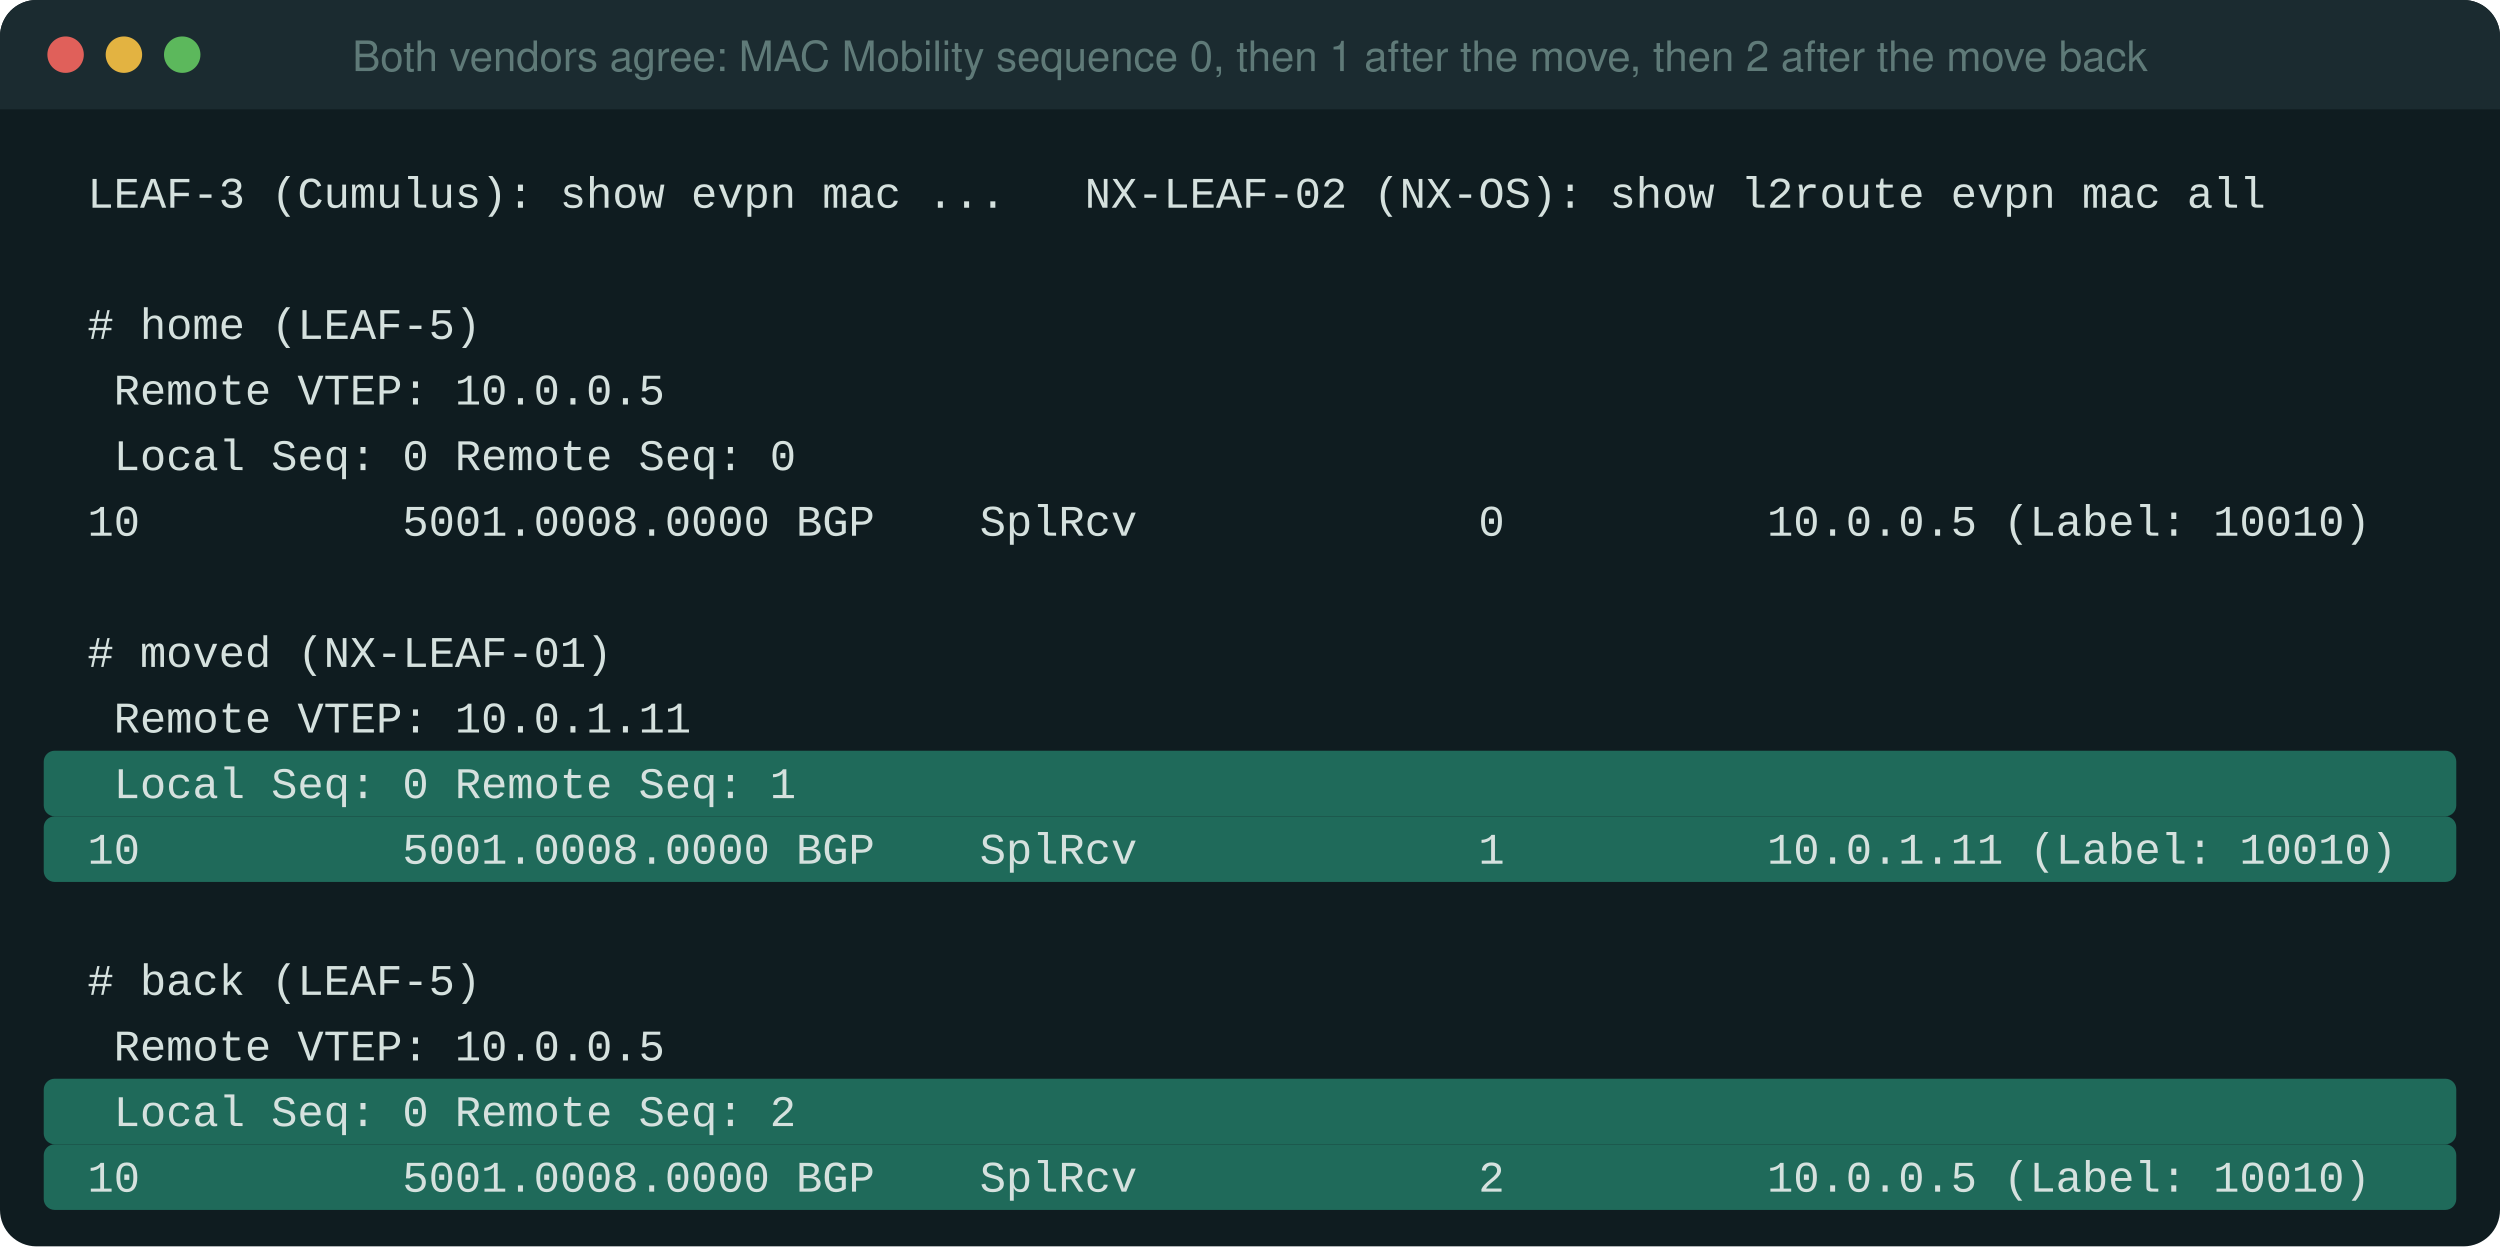
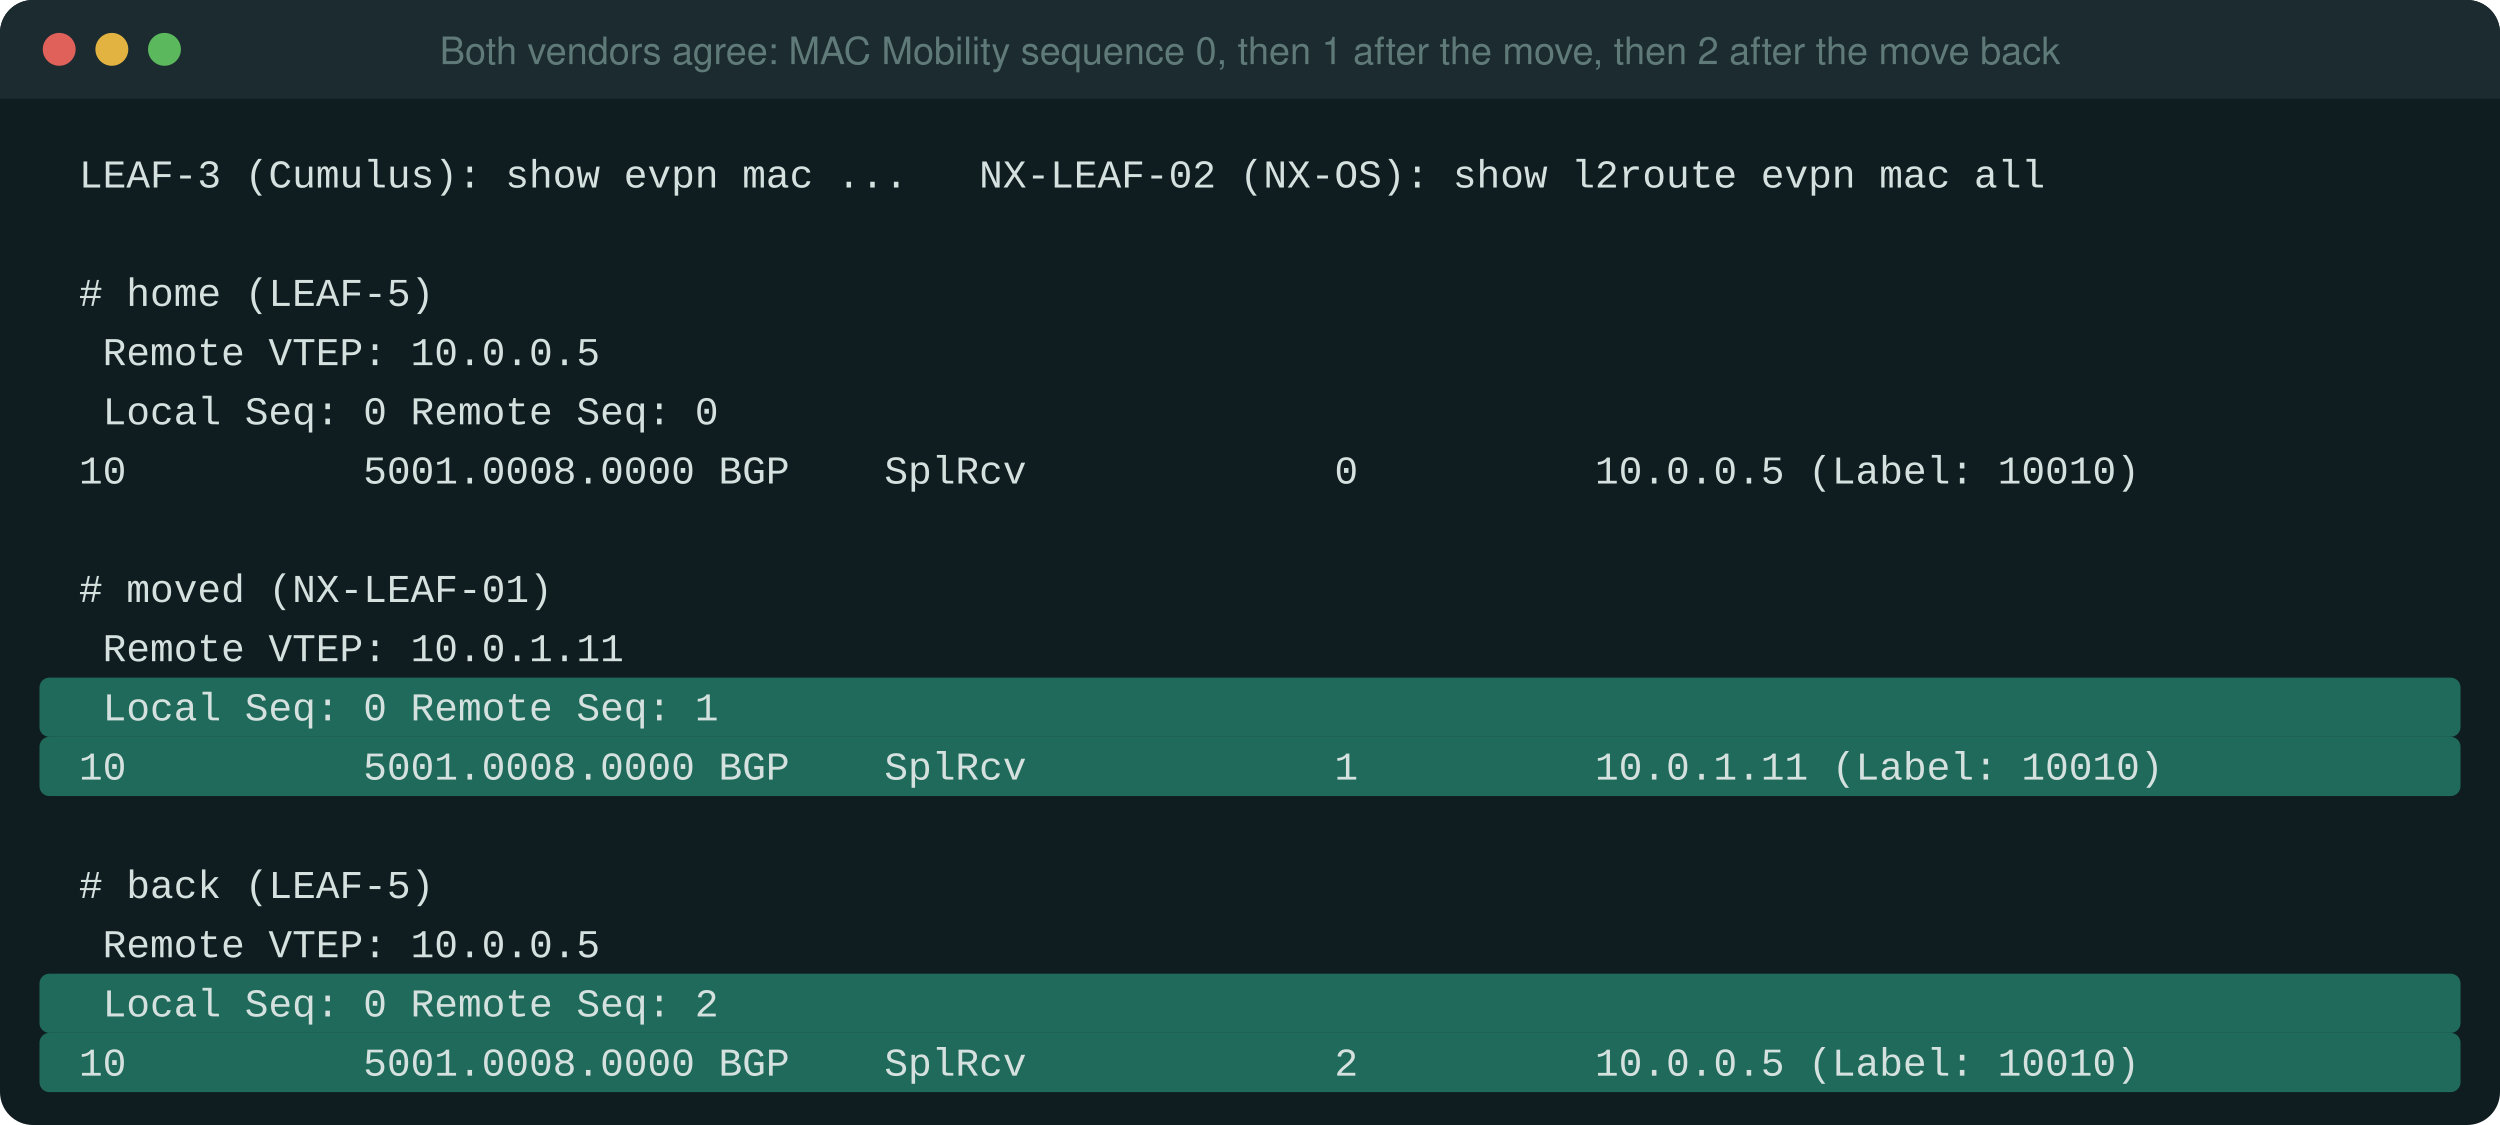
- <svg xmlns="http://www.w3.org/2000/svg" width="686" height="342" viewBox="0 0 686 342">
-   <rect width="686" height="342" rx="10" fill="#0f1c20" />
-   <path d="M0 10a10 10 0 0 1 10-10h666a10 10 0 0 1 10 10v20h-686z" fill="#1b2b30" />
+ <svg xmlns="http://www.w3.org/2000/svg" width="760" height="342" viewBox="0 0 760 342">
+   <rect width="760" height="342" rx="10" fill="#0f1c20" />
+   <path d="M0 10a10 10 0 0 1 10-10h740a10 10 0 0 1 10 10v20h-760z" fill="#1b2b30" />
  <circle cx="18" cy="15" r="5" fill="#e0605a" />
  <circle cx="34" cy="15" r="5" fill="#e3b341" />
  <circle cx="50" cy="15" r="5" fill="#5cb85c" />
-   <text x="343.0" y="19.5" font-family="Poppins, Helvetica, Arial, sans-serif" font-size="11.5" fill="#5f7a78" text-anchor="middle">Both vendors agree: MAC Mobility sequence 0, then 1 after the move, then 2 after the move back</text>
+   <text x="380.0" y="19.5" font-family="Poppins, Helvetica, Arial, sans-serif" font-size="11.5" fill="#5f7a78" text-anchor="middle">Both vendors agree: MAC Mobility sequence 0, then 1 after the move, then 2 after the move back</text>
  <text x="24" y="57" font-family="JetBrains Mono, SFMono-Regular, Menlo, Consolas, 'Liberation Mono', monospace" font-size="12" fill="#d5e1de" xml:space="preserve">LEAF-3 (Cumulus): show evpn mac ...   NX-LEAF-02 (NX-OS): show l2route evpn mac all</text>
  <text x="24" y="75" font-family="JetBrains Mono, SFMono-Regular, Menlo, Consolas, 'Liberation Mono', monospace" font-size="12" fill="#d5e1de" xml:space="preserve" />
  <text x="24" y="93" font-family="JetBrains Mono, SFMono-Regular, Menlo, Consolas, 'Liberation Mono', monospace" font-size="12" fill="#d5e1de" xml:space="preserve"># home (LEAF-5)</text>
  <text x="24" y="111" font-family="JetBrains Mono, SFMono-Regular, Menlo, Consolas, 'Liberation Mono', monospace" font-size="12" fill="#d5e1de" xml:space="preserve"> Remote VTEP: 10.0.0.5</text>
  <text x="24" y="129" font-family="JetBrains Mono, SFMono-Regular, Menlo, Consolas, 'Liberation Mono', monospace" font-size="12" fill="#d5e1de" xml:space="preserve"> Local Seq: 0 Remote Seq: 0</text>
  <text x="24" y="147" font-family="JetBrains Mono, SFMono-Regular, Menlo, Consolas, 'Liberation Mono', monospace" font-size="12" fill="#d5e1de" xml:space="preserve">10          5001.0008.0000 BGP    SplRcv             0          10.0.0.5 (Label: 10010)</text>
  <text x="24" y="165" font-family="JetBrains Mono, SFMono-Regular, Menlo, Consolas, 'Liberation Mono', monospace" font-size="12" fill="#d5e1de" xml:space="preserve" />
  <text x="24" y="183" font-family="JetBrains Mono, SFMono-Regular, Menlo, Consolas, 'Liberation Mono', monospace" font-size="12" fill="#d5e1de" xml:space="preserve"># moved (NX-LEAF-01)</text>
  <text x="24" y="201" font-family="JetBrains Mono, SFMono-Regular, Menlo, Consolas, 'Liberation Mono', monospace" font-size="12" fill="#d5e1de" xml:space="preserve"> Remote VTEP: 10.0.1.11</text>
-   <rect x="12" y="206" width="662" height="18" rx="3" fill="#1f6a5a" />
+   <rect x="12" y="206" width="736" height="18" rx="3" fill="#1f6a5a" />
  <text x="24" y="219" font-family="JetBrains Mono, SFMono-Regular, Menlo, Consolas, 'Liberation Mono', monospace" font-size="12" fill="#d5e1de" xml:space="preserve"> Local Seq: 0 Remote Seq: 1</text>
-   <rect x="12" y="224" width="662" height="18" rx="3" fill="#1f6a5a" />
+   <rect x="12" y="224" width="736" height="18" rx="3" fill="#1f6a5a" />
  <text x="24" y="237" font-family="JetBrains Mono, SFMono-Regular, Menlo, Consolas, 'Liberation Mono', monospace" font-size="12" fill="#d5e1de" xml:space="preserve">10          5001.0008.0000 BGP    SplRcv             1          10.0.1.11 (Label: 10010)</text>
  <text x="24" y="255" font-family="JetBrains Mono, SFMono-Regular, Menlo, Consolas, 'Liberation Mono', monospace" font-size="12" fill="#d5e1de" xml:space="preserve" />
  <text x="24" y="273" font-family="JetBrains Mono, SFMono-Regular, Menlo, Consolas, 'Liberation Mono', monospace" font-size="12" fill="#d5e1de" xml:space="preserve"># back (LEAF-5)</text>
  <text x="24" y="291" font-family="JetBrains Mono, SFMono-Regular, Menlo, Consolas, 'Liberation Mono', monospace" font-size="12" fill="#d5e1de" xml:space="preserve"> Remote VTEP: 10.0.0.5</text>
-   <rect x="12" y="296" width="662" height="18" rx="3" fill="#1f6a5a" />
+   <rect x="12" y="296" width="736" height="18" rx="3" fill="#1f6a5a" />
  <text x="24" y="309" font-family="JetBrains Mono, SFMono-Regular, Menlo, Consolas, 'Liberation Mono', monospace" font-size="12" fill="#d5e1de" xml:space="preserve"> Local Seq: 0 Remote Seq: 2</text>
-   <rect x="12" y="314" width="662" height="18" rx="3" fill="#1f6a5a" />
+   <rect x="12" y="314" width="736" height="18" rx="3" fill="#1f6a5a" />
  <text x="24" y="327" font-family="JetBrains Mono, SFMono-Regular, Menlo, Consolas, 'Liberation Mono', monospace" font-size="12" fill="#d5e1de" xml:space="preserve">10          5001.0008.0000 BGP    SplRcv             2          10.0.0.5 (Label: 10010)</text>
</svg>
